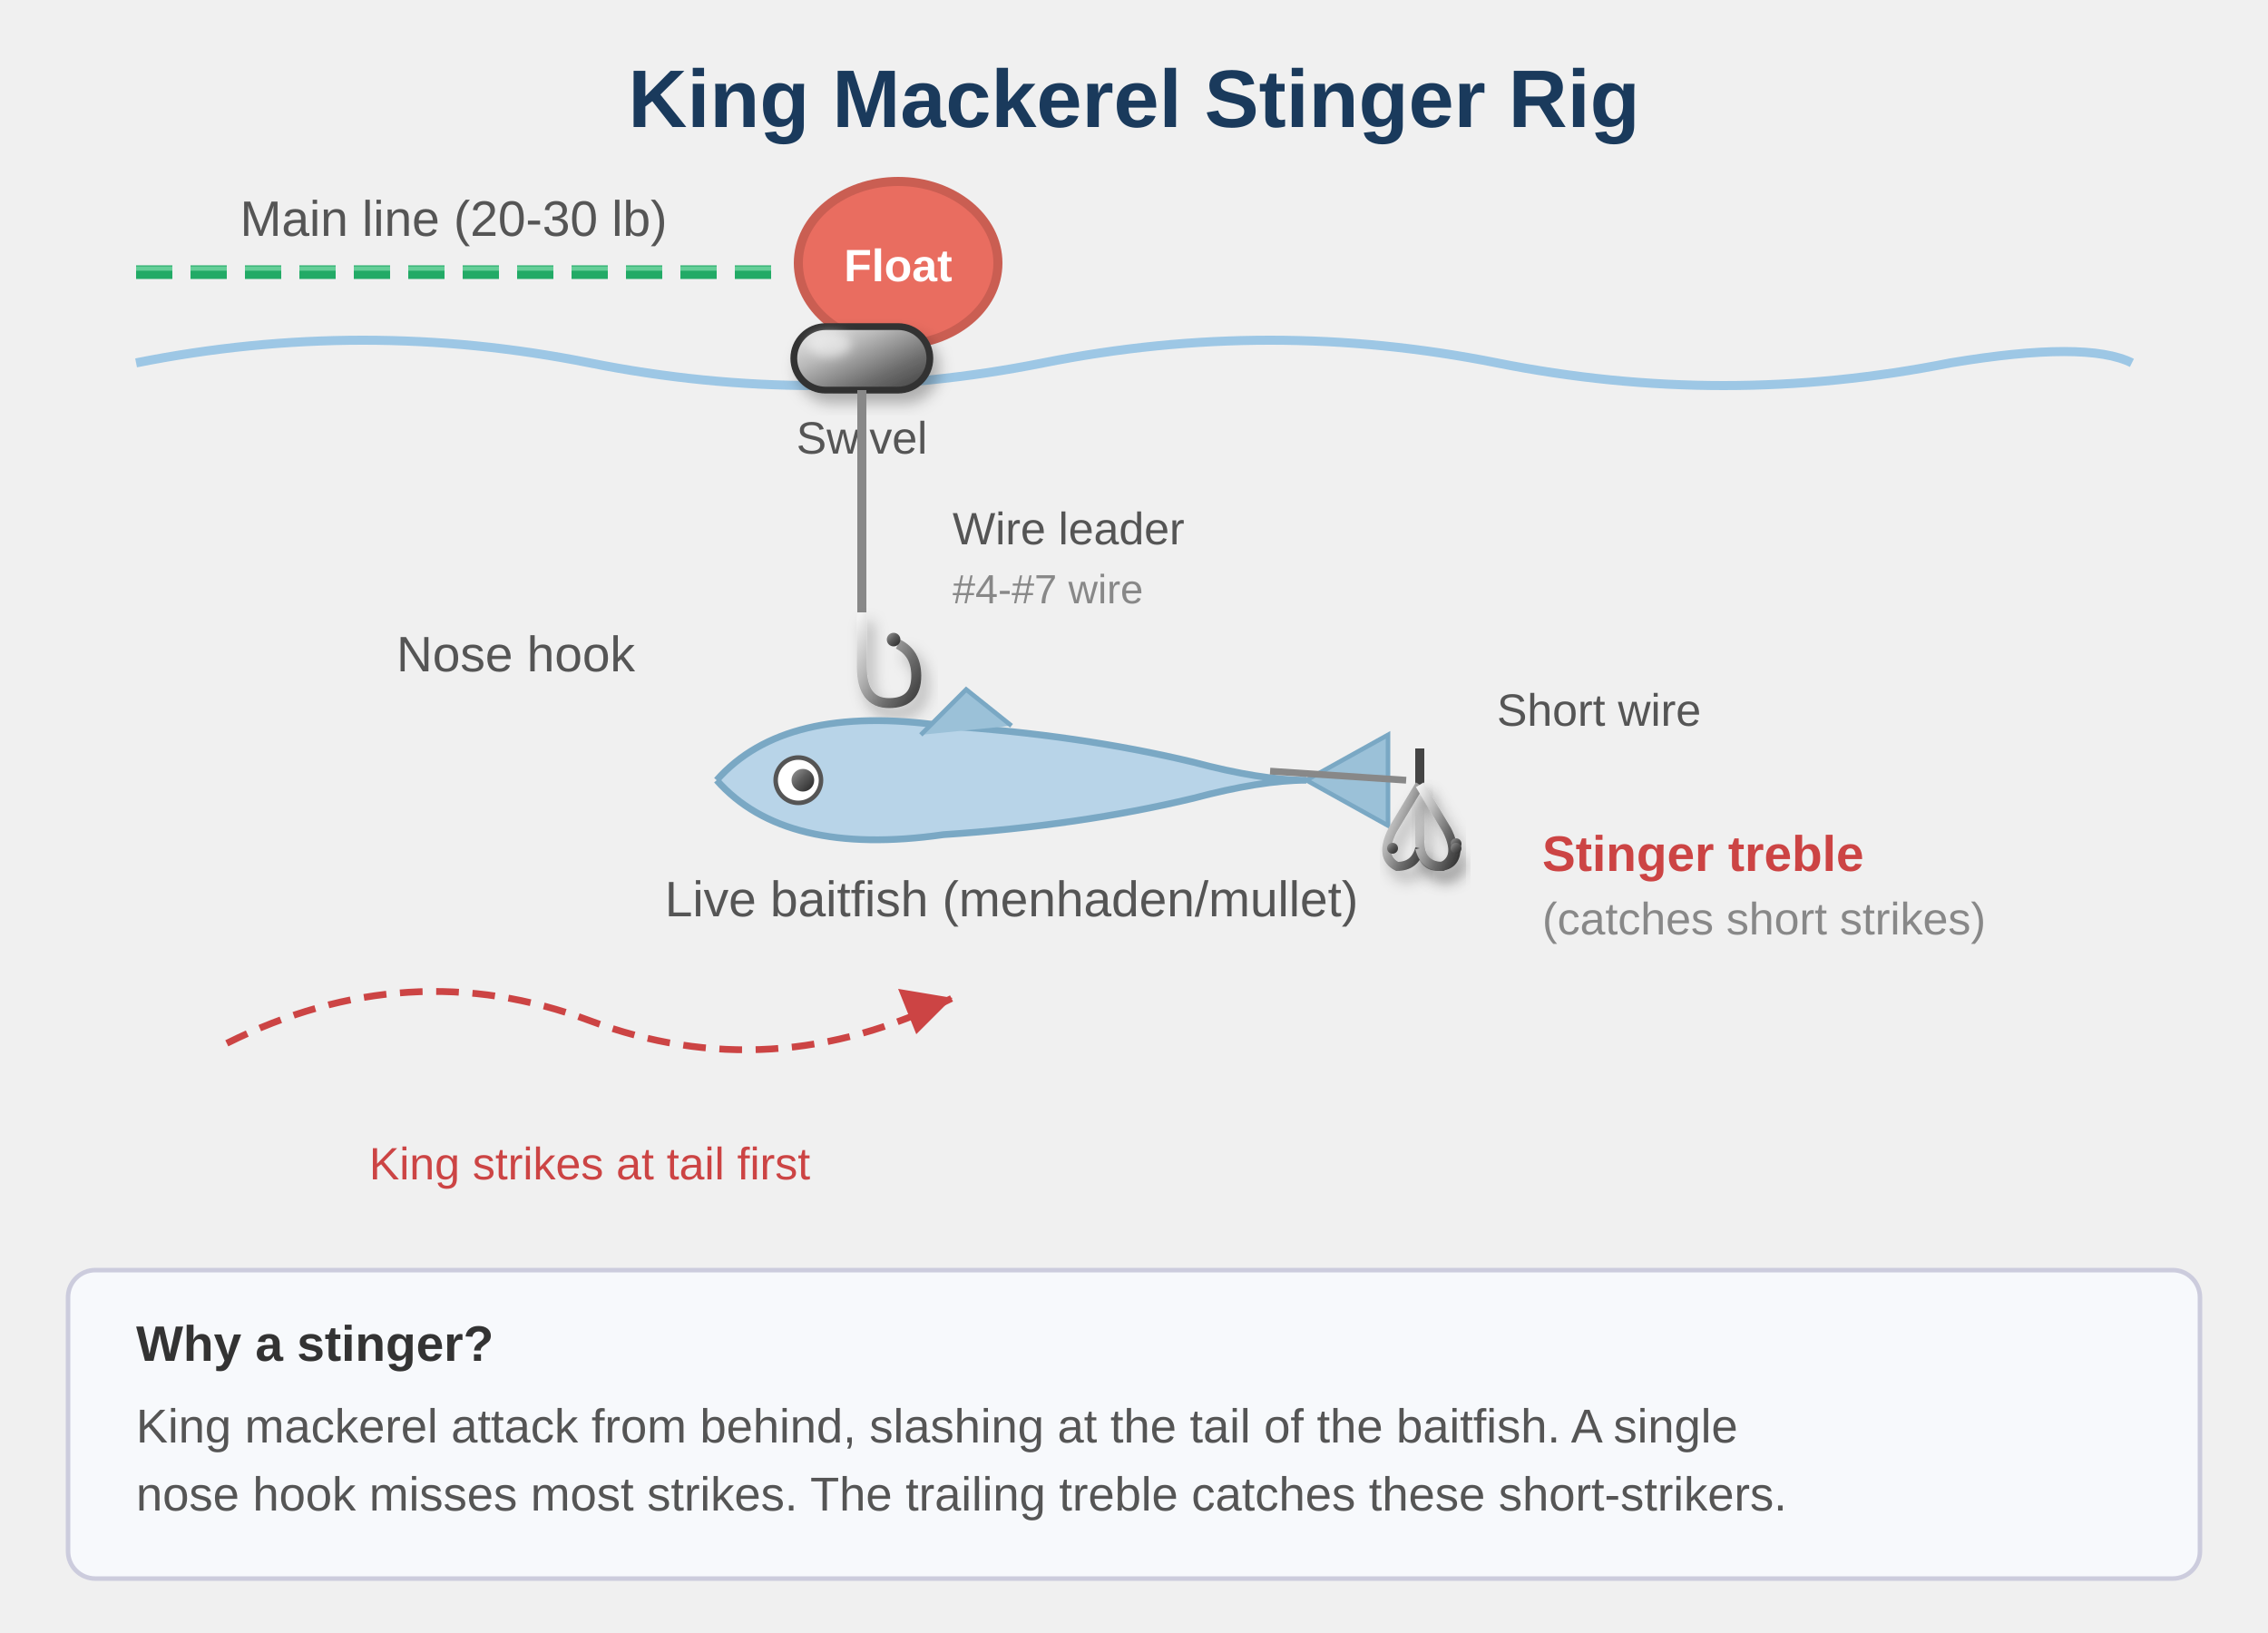
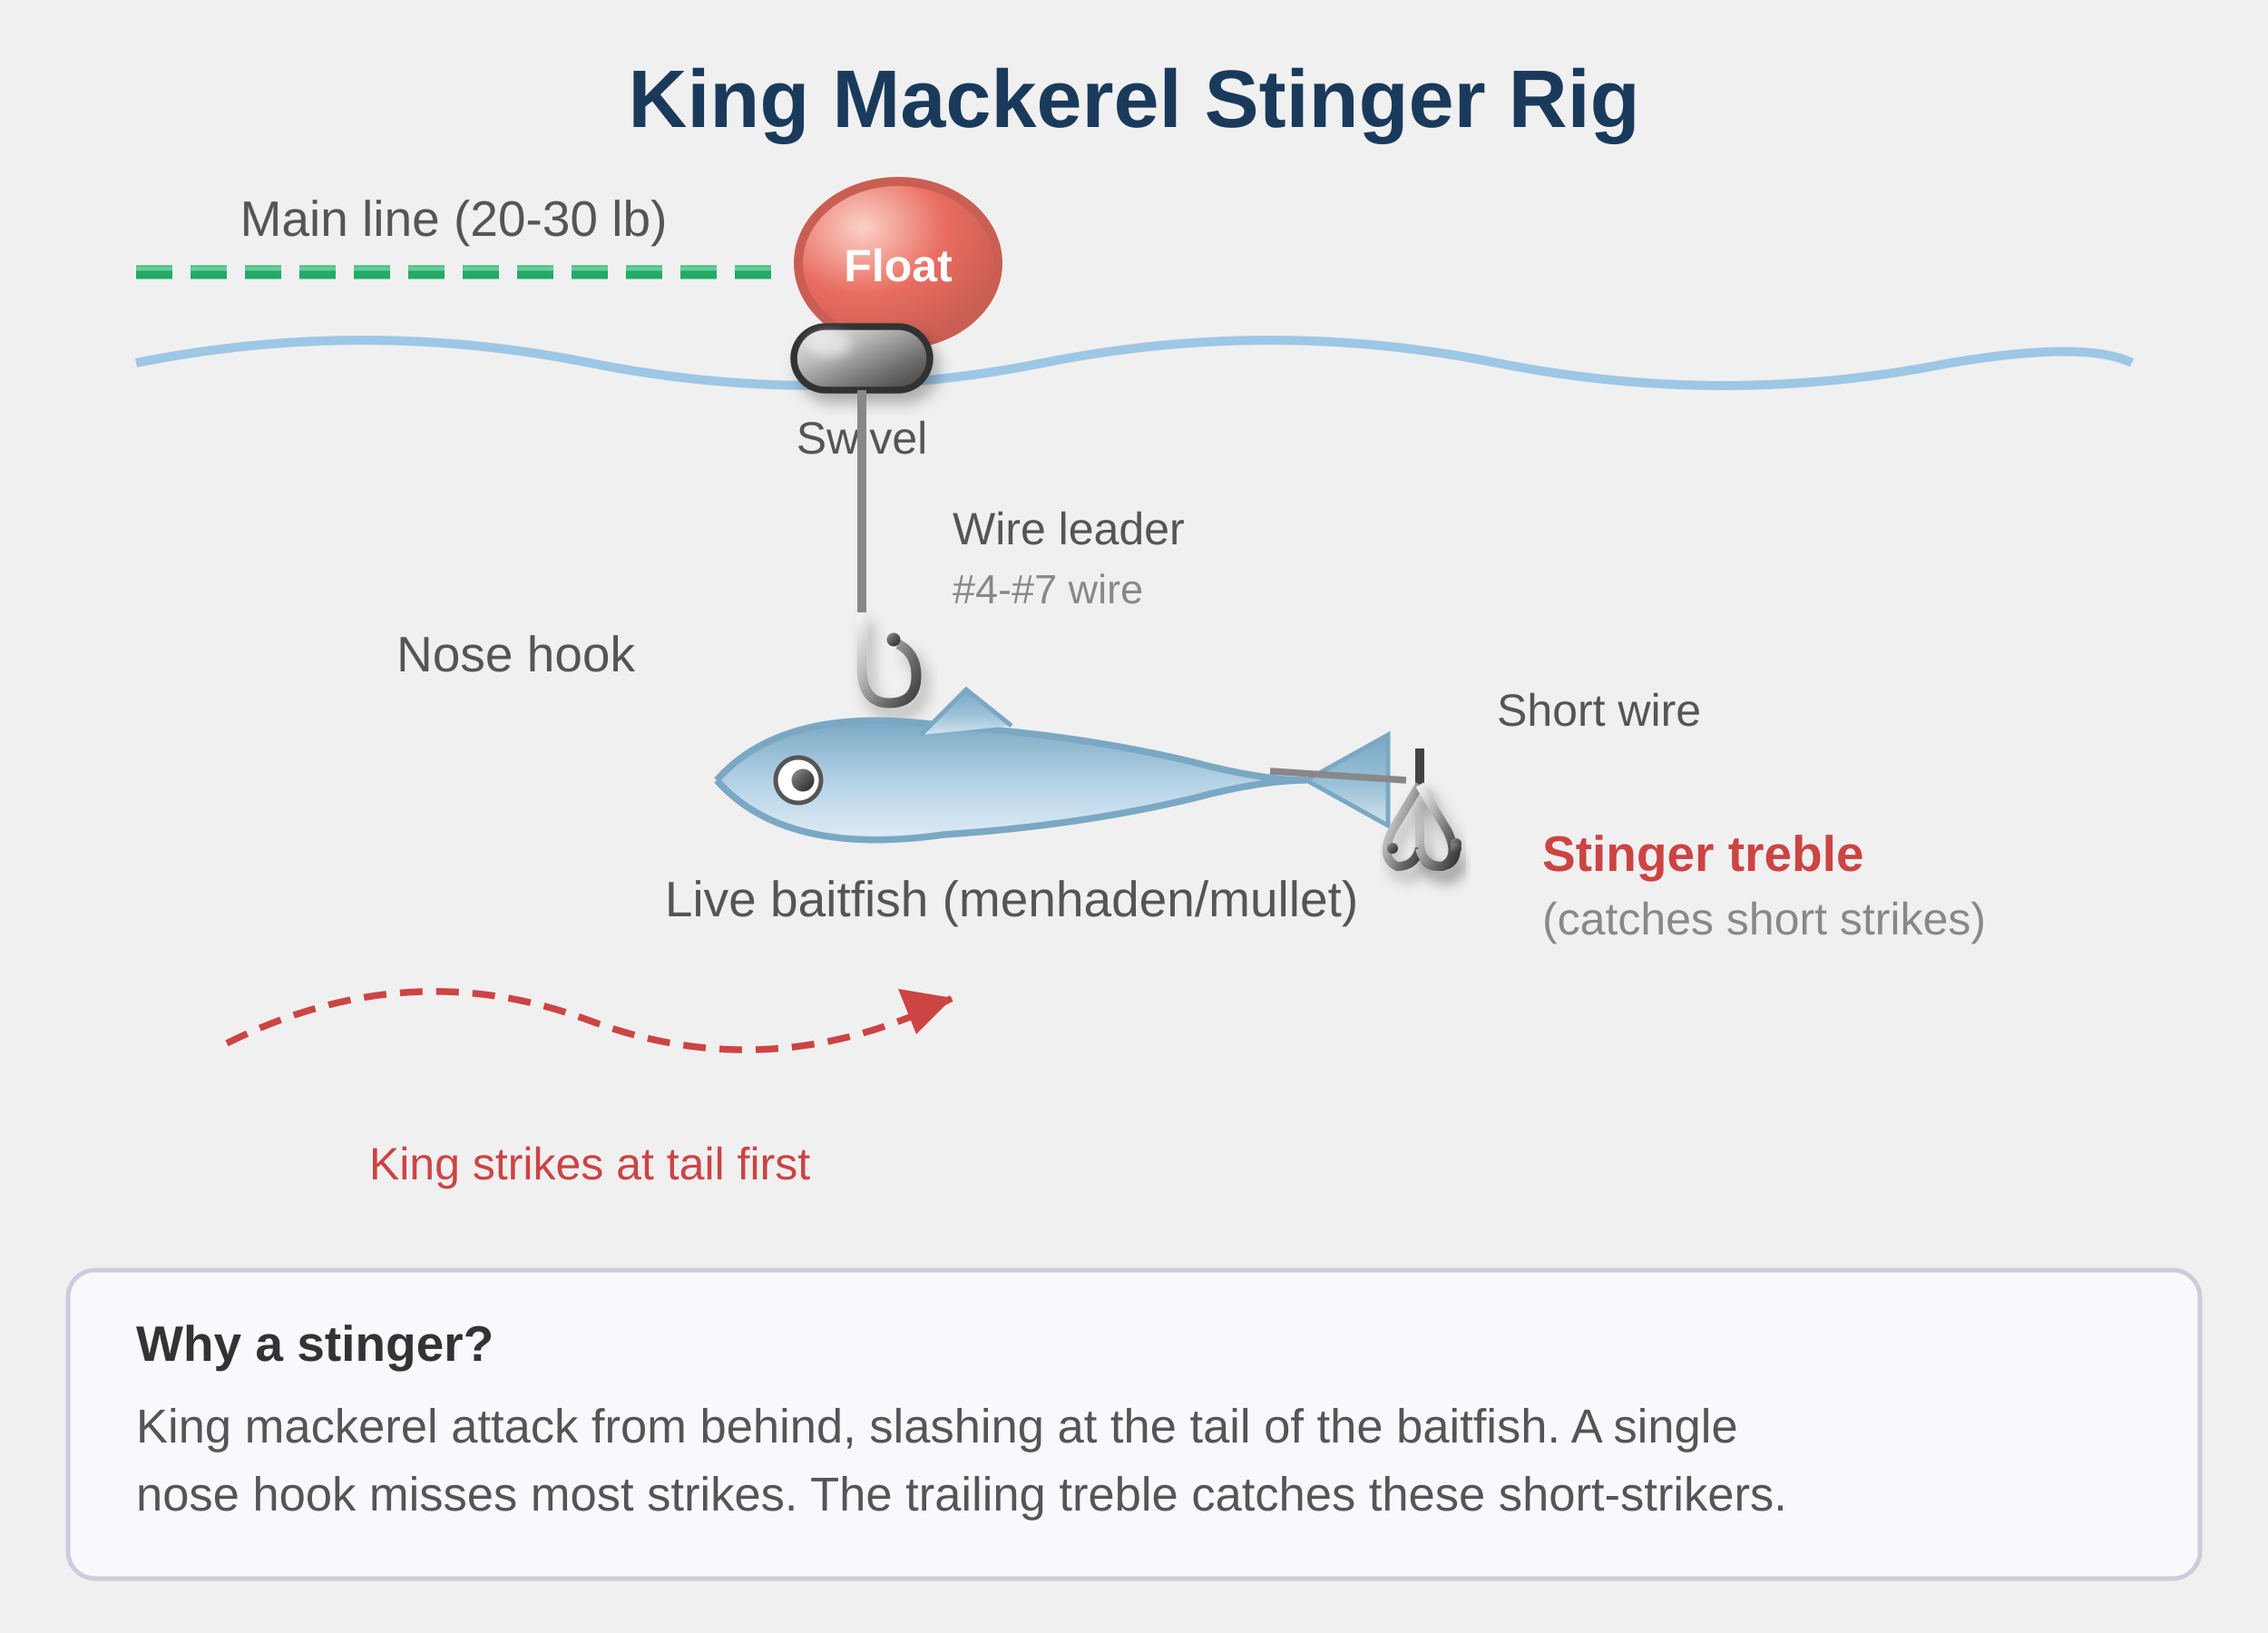
<svg xmlns="http://www.w3.org/2000/svg" viewBox="0 0 500 360" font-family="Arial, sans-serif">
+   <defs>
+     <linearGradient id="fishGrad_b8d4e8" x1="0%" y1="0%" x2="0%" y2="100%">
+       <stop offset="0%" stop-color="#7aa8c4" />
+       <stop offset="55%" stop-color="#b8d4e8" />
+       <stop offset="100%" stop-color="#dfecf5" />
+     </linearGradient>
+     <linearGradient id="fishGrad_9bc1d8" x1="0%" y1="0%" x2="0%" y2="100%">
+       <stop offset="0%" stop-color="#7aa8c4" />
+       <stop offset="55%" stop-color="#9bc1d8" />
+       <stop offset="100%" stop-color="#d2e3ed" />
+     </linearGradient>
+     <radialGradient id="beadGrad_e74c3c" cx="32%" cy="28%" r="75%">
+       <stop offset="0%" stop-color="#ffc9bd" />
+       <stop offset="55%" stop-color="#e74c3c" />
+       <stop offset="100%" stop-color="#c0392b" />
+     </radialGradient>
+   </defs>
  <defs>
    <radialGradient id="baitGrad" cx="35%" cy="30%" r="75%">
      <stop offset="0%" stop-color="#ffe4c4" />
      <stop offset="45%" stop-color="#e8b48a" />
      <stop offset="100%" stop-color="#b5794a" />
    </radialGradient>
    <filter id="glossBlur" x="-60%" y="-60%" width="220%" height="220%">
      <feGaussianBlur stdDeviation="1.1" />
    </filter>
  </defs>
  <defs>
    <linearGradient id="steelGrad" x1="0%" y1="0%" x2="100%" y2="100%">
      <stop offset="0%" stop-color="#f2f2f2" />
      <stop offset="35%" stop-color="#b8b8b8" />
      <stop offset="70%" stop-color="#6e6e6e" />
      <stop offset="100%" stop-color="#3d3d3d" />
    </linearGradient>
    <linearGradient id="steelGradDark" x1="0%" y1="0%" x2="100%" y2="100%">
      <stop offset="0%" stop-color="#9a9a9a" />
      <stop offset="45%" stop-color="#5c5c5c" />
      <stop offset="100%" stop-color="#242424" />
    </linearGradient>
    <radialGradient id="leadGrad" cx="32%" cy="30%" r="75%">
      <stop offset="0%" stop-color="#e2e2e2" />
      <stop offset="35%" stop-color="#9a9a9a" />
      <stop offset="75%" stop-color="#5c5c5c" />
      <stop offset="100%" stop-color="#333333" />
    </radialGradient>
    <filter id="softShadow" x="-40%" y="-40%" width="180%" height="180%">
      <feDropShadow dx="1.4" dy="2.2" stdDeviation="1.6" flood-color="#000000" flood-opacity="0.28" />
    </filter>
  </defs>
  <text x="250" y="28" text-anchor="middle" font-size="18" font-weight="bold" fill="#1a3a5c">King Mackerel Stinger Rig</text>
  <path d="M30 80 Q80 70 130 80 Q180 90 230 80 Q280 70 330 80 Q380 90 430 80 Q460 75 470 80" fill="none" stroke="#4a9eda" stroke-width="2" opacity="0.5" />
  <line x1="30" y1="60" x2="170" y2="60" stroke="#2a6" stroke-width="3" stroke-dasharray="8,4" />
  <line x1="30" y1="59.2" x2="170" y2="59.2" stroke="#8fe6b8" stroke-width="0.96" stroke-dasharray="8,4" opacity="0.6" />
  <text x="100" y="52" text-anchor="middle" font-size="11" fill="#555">Main line (20-30 lb)</text>
  <g transform="translate(180, 40)">
-     <ellipse cx="18" cy="18" rx="22" ry="18" fill="#e74c3c" stroke="#c0392b" stroke-width="2" opacity="0.8" />
+     <ellipse cx="18" cy="18" rx="22" ry="18" fill="url(#beadGrad_e74c3c)" stroke="#c0392b" stroke-width="2" opacity="0.8" />
    <text x="18" y="22" text-anchor="middle" font-size="10" fill="#fff" font-weight="bold">Float</text>
  </g>
  <rect x="175" y="72" width="30" height="14" rx="7" fill="url(#steelGrad)" stroke="#333333" stroke-width="1.5" filter="url(#softShadow)" />
  <ellipse cx="182.8" cy="75.9" rx="4.8" ry="2.8" fill="#ffffff" opacity="0.5" filter="url(#glossBlur)" />
  <text x="190" y="100" text-anchor="middle" font-size="10" fill="#555">Swivel</text>
  <line x1="190" y1="86" x2="190" y2="135" stroke="#888" stroke-width="2" />
  <text x="210" y="120" font-size="10" fill="#555">Wire leader</text>
  <text x="210" y="133" font-size="9" fill="#888">#4-#7 wire</text>
  <g transform="translate(180, 135)">
    <path d="M10 0 L10 12 Q10 20 16 20 Q22 20 22 14 Q22 9 18 7" fill="none" stroke="url(#steelGrad)" stroke-width="2.2" filter="url(#softShadow)" />
    <circle cx="17" cy="6" r="1.5" fill="url(#steelGradDark)" />
  </g>
  <text x="140" y="148" text-anchor="end" font-size="11" fill="#555">Nose hook</text>
  <g transform="translate(158, 150)">
-     <path d="M0 22 Q15 5 50 10 Q80 12 105 18 Q120 22 130 22 Q120 22 105 26 Q80 32 50 34 Q15 39 0 22" fill="#b8d4e8" stroke="#7aa8c4" stroke-width="1.5" />
+     <path d="M0 22 Q15 5 50 10 Q80 12 105 18 Q120 22 130 22 Q120 22 105 26 Q80 32 50 34 Q15 39 0 22" fill="url(#fishGrad_b8d4e8)" stroke="#7aa8c4" stroke-width="1.5" />
    <circle cx="18" cy="22" r="5" fill="#fff" stroke="#555" stroke-width="1" />
    <circle cx="19" cy="22" r="2.5" fill="url(#steelGradDark)" />
-     <path d="M130 22 L148 12 L148 32 Z" fill="#9bc1d8" stroke="#7aa8c4" stroke-width="1" />
-     <path d="M45 12 L55 2 L65 10" fill="#9bc1d8" stroke="#7aa8c4" stroke-width="1" />
+     <path d="M130 22 L148 12 L148 32 Z" fill="url(#fishGrad_9bc1d8)" stroke="#7aa8c4" stroke-width="1" />
+     <path d="M45 12 L55 2 L65 10" fill="url(#fishGrad_9bc1d8)" stroke="#7aa8c4" stroke-width="1" />
    <text x="65" y="52" text-anchor="middle" font-size="11" fill="#555">Live baitfish (menhaden/mullet)</text>
  </g>
  <line x1="280" y1="170" x2="310" y2="172" stroke="#888" stroke-width="1.5" />
  <text x="330" y="160" font-size="10" fill="#555">Short wire</text>
  <g transform="translate(305, 165)">
    <line x1="8" y1="0" x2="8" y2="8" stroke="#444" stroke-width="2" />
    <path d="M8 8 L8 20 Q8 26 12 26 Q16 26 16 22" fill="none" stroke="url(#steelGrad)" stroke-width="2" filter="url(#softShadow)" />
    <path d="M8 8 L2 18 Q-1 24 3 26 Q7 26 8 22" fill="none" stroke="url(#steelGrad)" stroke-width="2" filter="url(#softShadow)" />
    <path d="M8 8 L14 18 Q17 24 13 26 Q9 26 8 22" fill="none" stroke="url(#steelGrad)" stroke-width="2" filter="url(#softShadow)" />
    <circle cx="16" cy="21" r="1.2" fill="url(#steelGradDark)" />
    <circle cx="2" cy="22" r="1.2" fill="url(#steelGradDark)" />
    <circle cx="16" cy="22" r="1.2" fill="url(#steelGradDark)" />
  </g>
  <text x="340" y="192" font-size="11" fill="#c44" font-weight="bold">Stinger treble</text>
  <text x="340" y="206" font-size="10" fill="#888">(catches short strikes)</text>
  <g transform="translate(50, 210)">
    <path d="M0 20 Q40 0 80 15 Q120 30 160 10" fill="none" stroke="#c44" stroke-width="1.5" stroke-dasharray="5,3" />
    <polygon points="160,10 148,8 152,18" fill="#c44" />
    <text x="80" y="50" text-anchor="middle" font-size="10" fill="#c44">King strikes at tail first</text>
  </g>
  <rect x="15" y="280" width="470" height="68" rx="6" fill="#f7f9fc" stroke="#ccd" stroke-width="1" />
  <text x="30" y="300" font-size="11" fill="#333" font-weight="bold">Why a stinger?</text>
  <text x="30" y="318" font-size="10.5" fill="#555">King mackerel attack from behind, slashing at the tail of the baitfish. A single</text>
  <text x="30" y="333" font-size="10.5" fill="#555">nose hook misses most strikes. The trailing treble catches these short-strikers.</text>
</svg>
